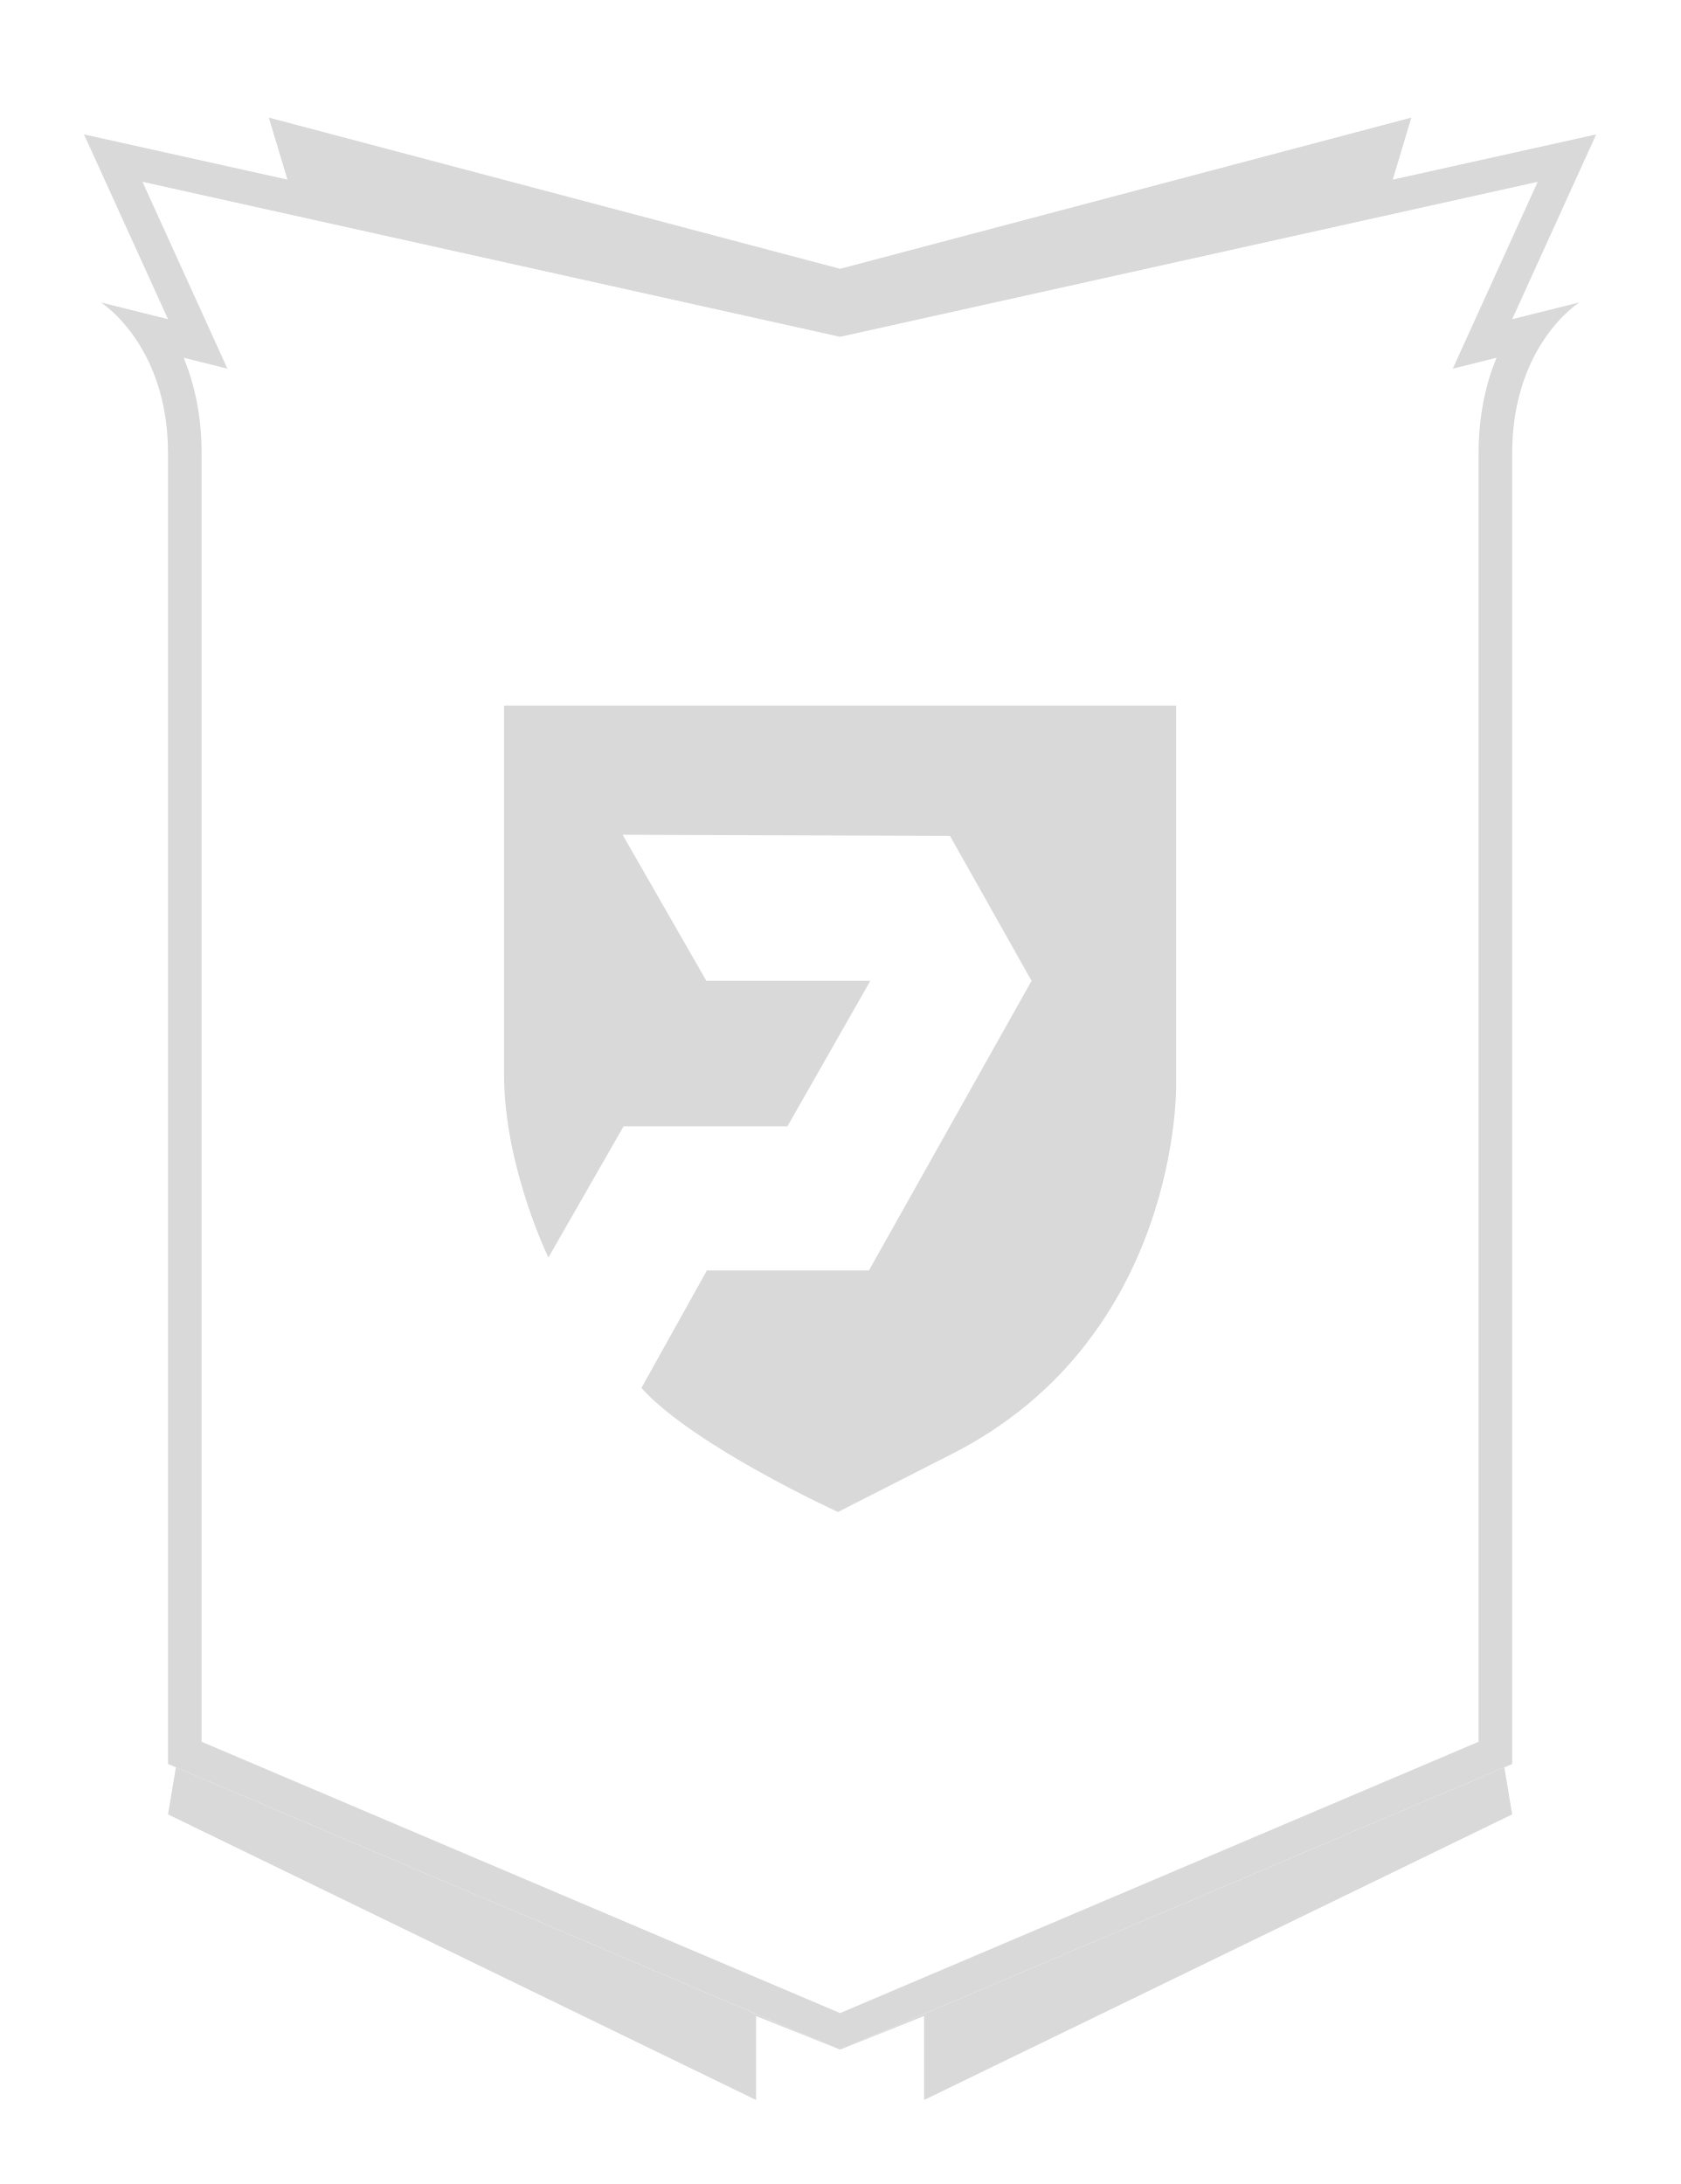
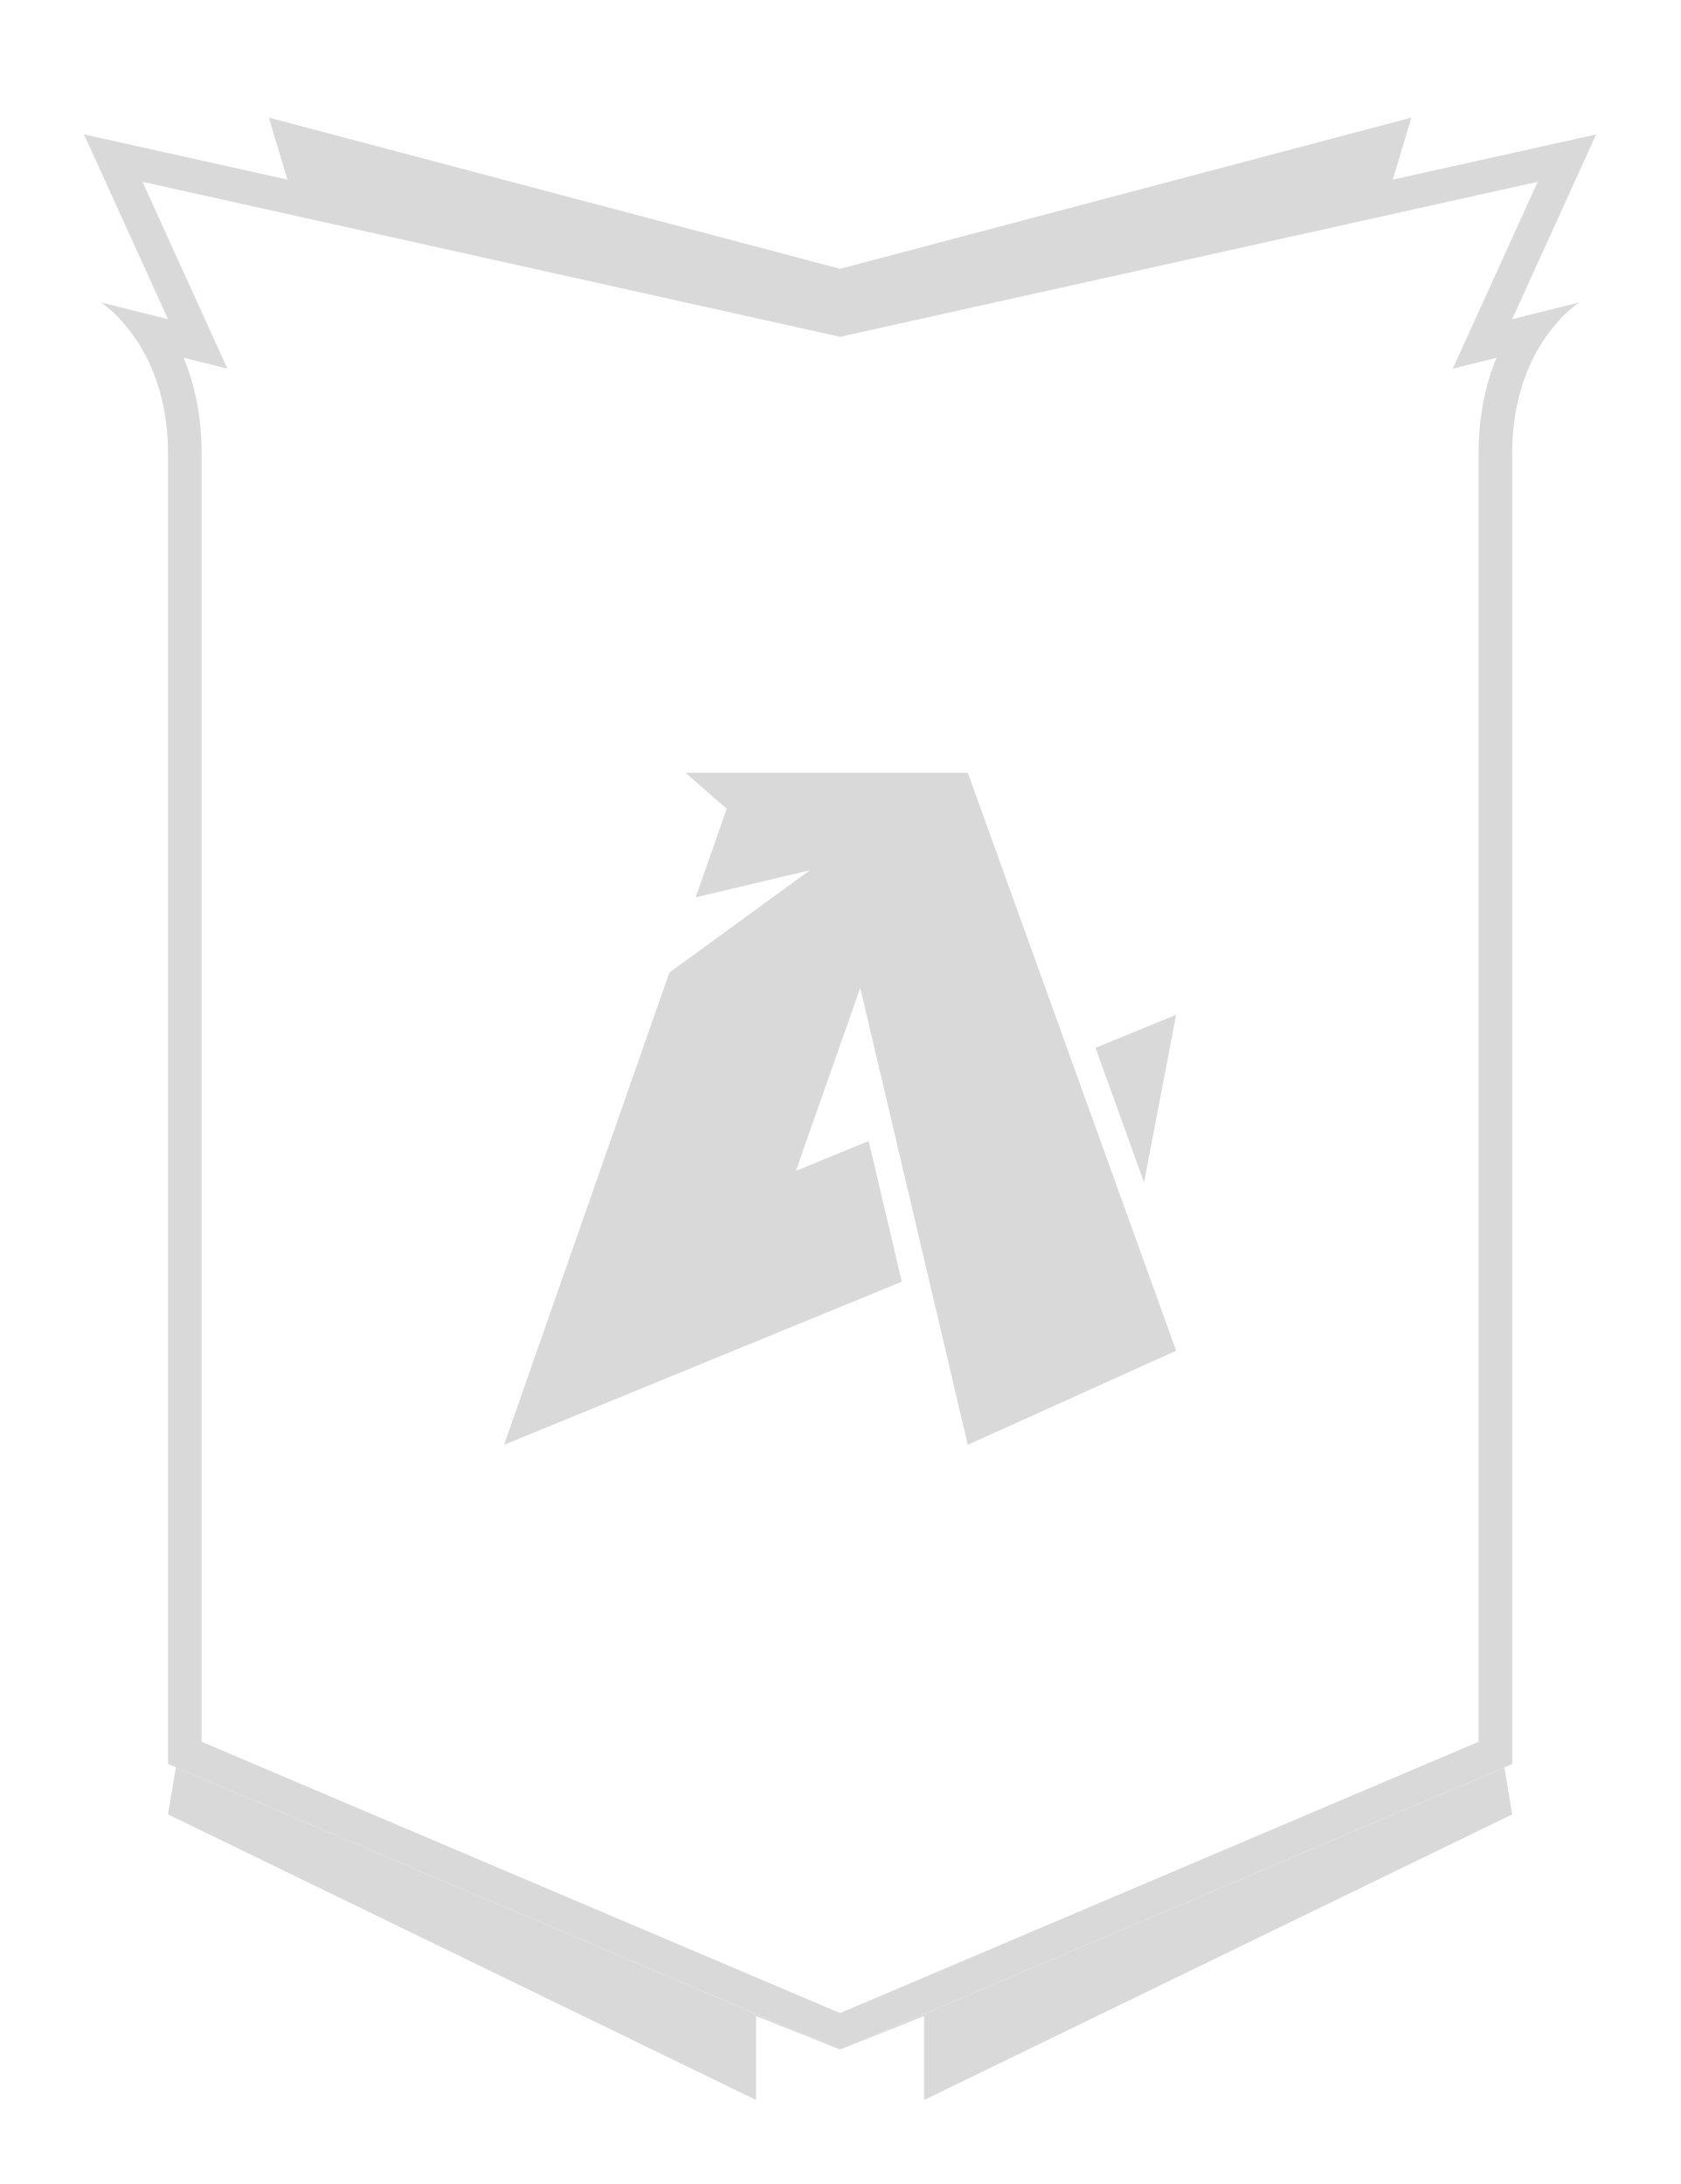
<svg xmlns="http://www.w3.org/2000/svg" width="100" height="130" viewBox="0 0 100 130" fill="none">
-   <g id="loading-athlete">
+   <g id="athlete-silver">
    <g id="local-warrior">
      <path id="Subtract" fill-rule="evenodd" clip-rule="evenodd" d="M16 7L50 16L84 7L82.806 10.981L50 19L17.194 10.981L16 7ZM10.467 105.198L10 108L45 125V120L50 122L55 120V125L90 108L89.533 105.198L50 122L10.467 105.198Z" fill="#D9D9D9" />
-       <path id="10 Playible Logo" d="M32.639 74.854C32.639 74.854 30 69.431 30 63.957V42H70V64.594C70 64.594 70.259 79.638 56.648 86.549L49.875 90C49.875 90 41.28 86.071 38.175 82.617L42.073 75.622H51.717L61.395 58.383L56.541 49.756L37.055 49.688L42.041 58.383H51.799L46.865 67.044H37.114L32.637 74.854H32.639Z" fill="#D9D9D9" />
      <path id="16 Ouline (Stroke)" fill-rule="evenodd" clip-rule="evenodd" d="M8.383 20.657C7.274 18.796 6 18 6 18L10 19L5 8L50 18L95 8L90 19L94 18C94 18 92.726 18.796 91.617 20.657C90.76 22.095 90 24.168 90 27V105L50 122L10 105V27C10 24.168 9.241 22.095 8.383 20.657ZM10.931 21.294C11.558 22.815 12 24.705 12 27V103.677L50 119.827L88 103.677V27C88 24.705 88.442 22.815 89.069 21.294L86.464 21.945L91.52 10.822L50 20.049L8.48 10.822L13.536 21.945L10.931 21.294Z" fill="#D9D9D9" />
+       <g id="Union">
+         <path d="M40.8 46H57.6L70 80.4L57.6 86L51.2 58.8L47.366 69.696L51.701 67.915L53.672 76.294L30.056 85.977L30 86L39.837 57.895L48.2 51.8L41.406 53.412L43.25 48.144L40.8 46Z" fill="#D9D9D9" />
+         <path d="M68.09 70.383L65.202 62.371L70 60.4L68.09 70.383Z" fill="#D9D9D9" />
+       </g>
    </g>
  </g>
</svg>
